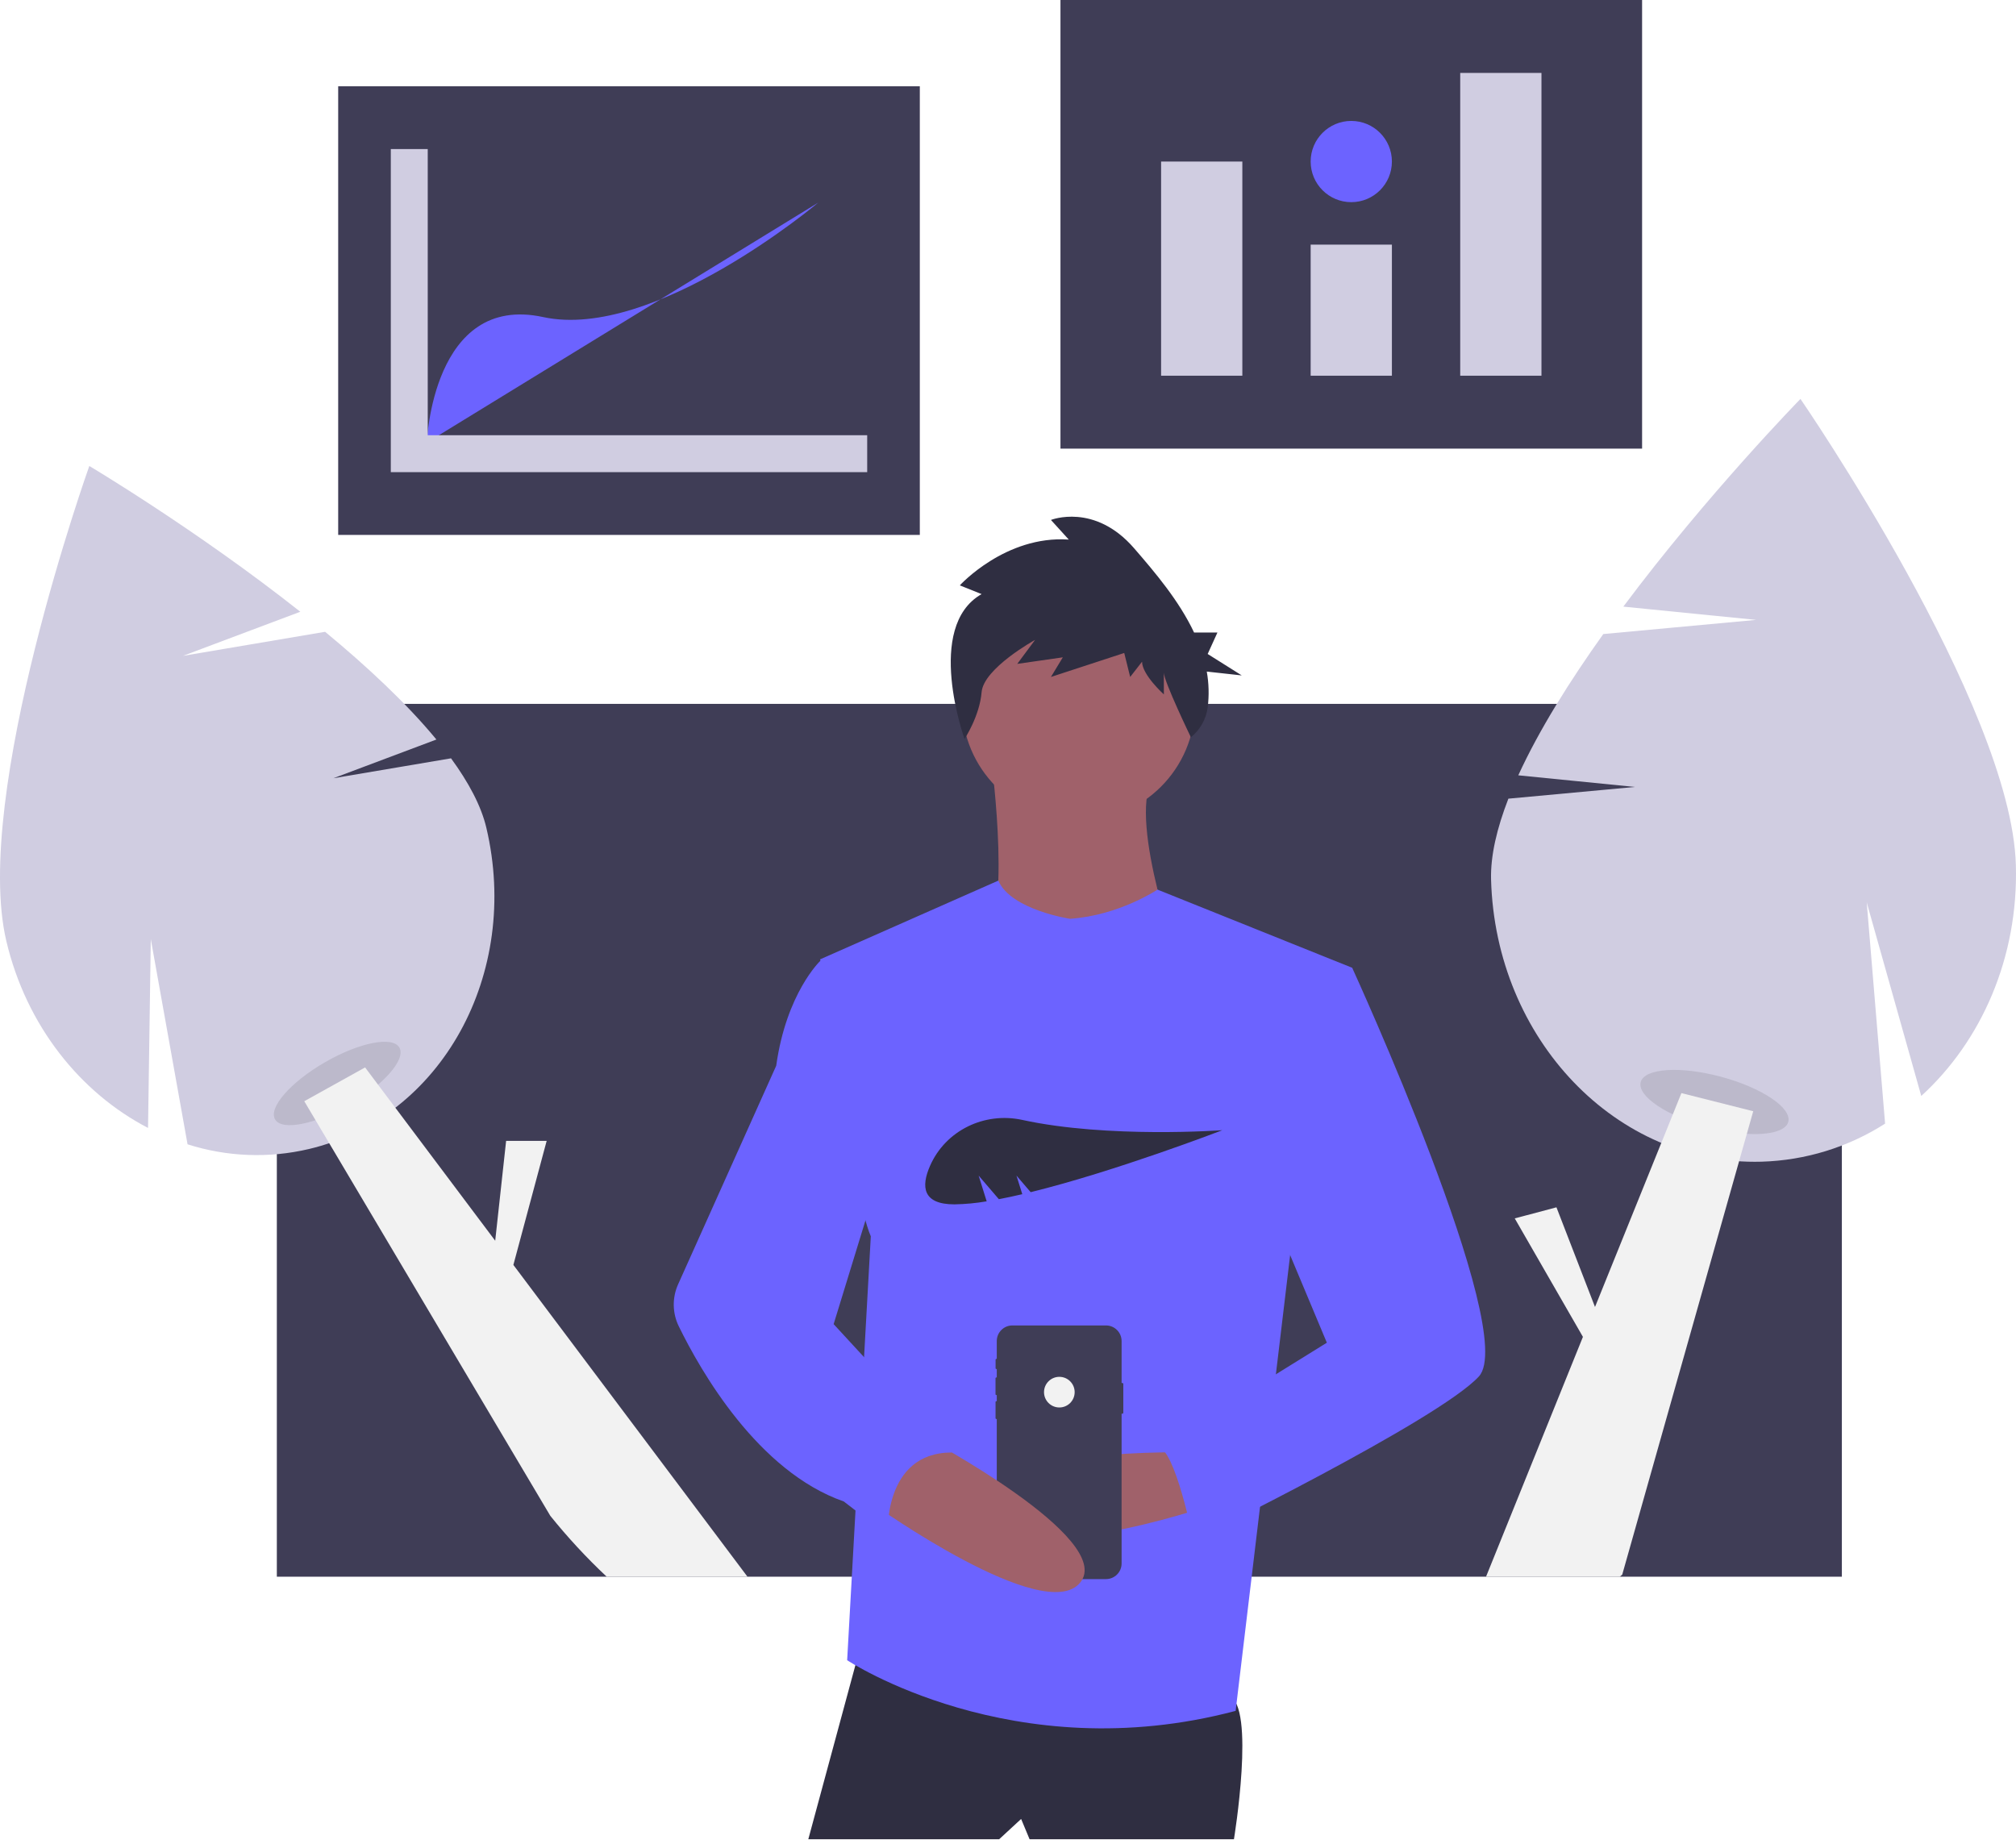
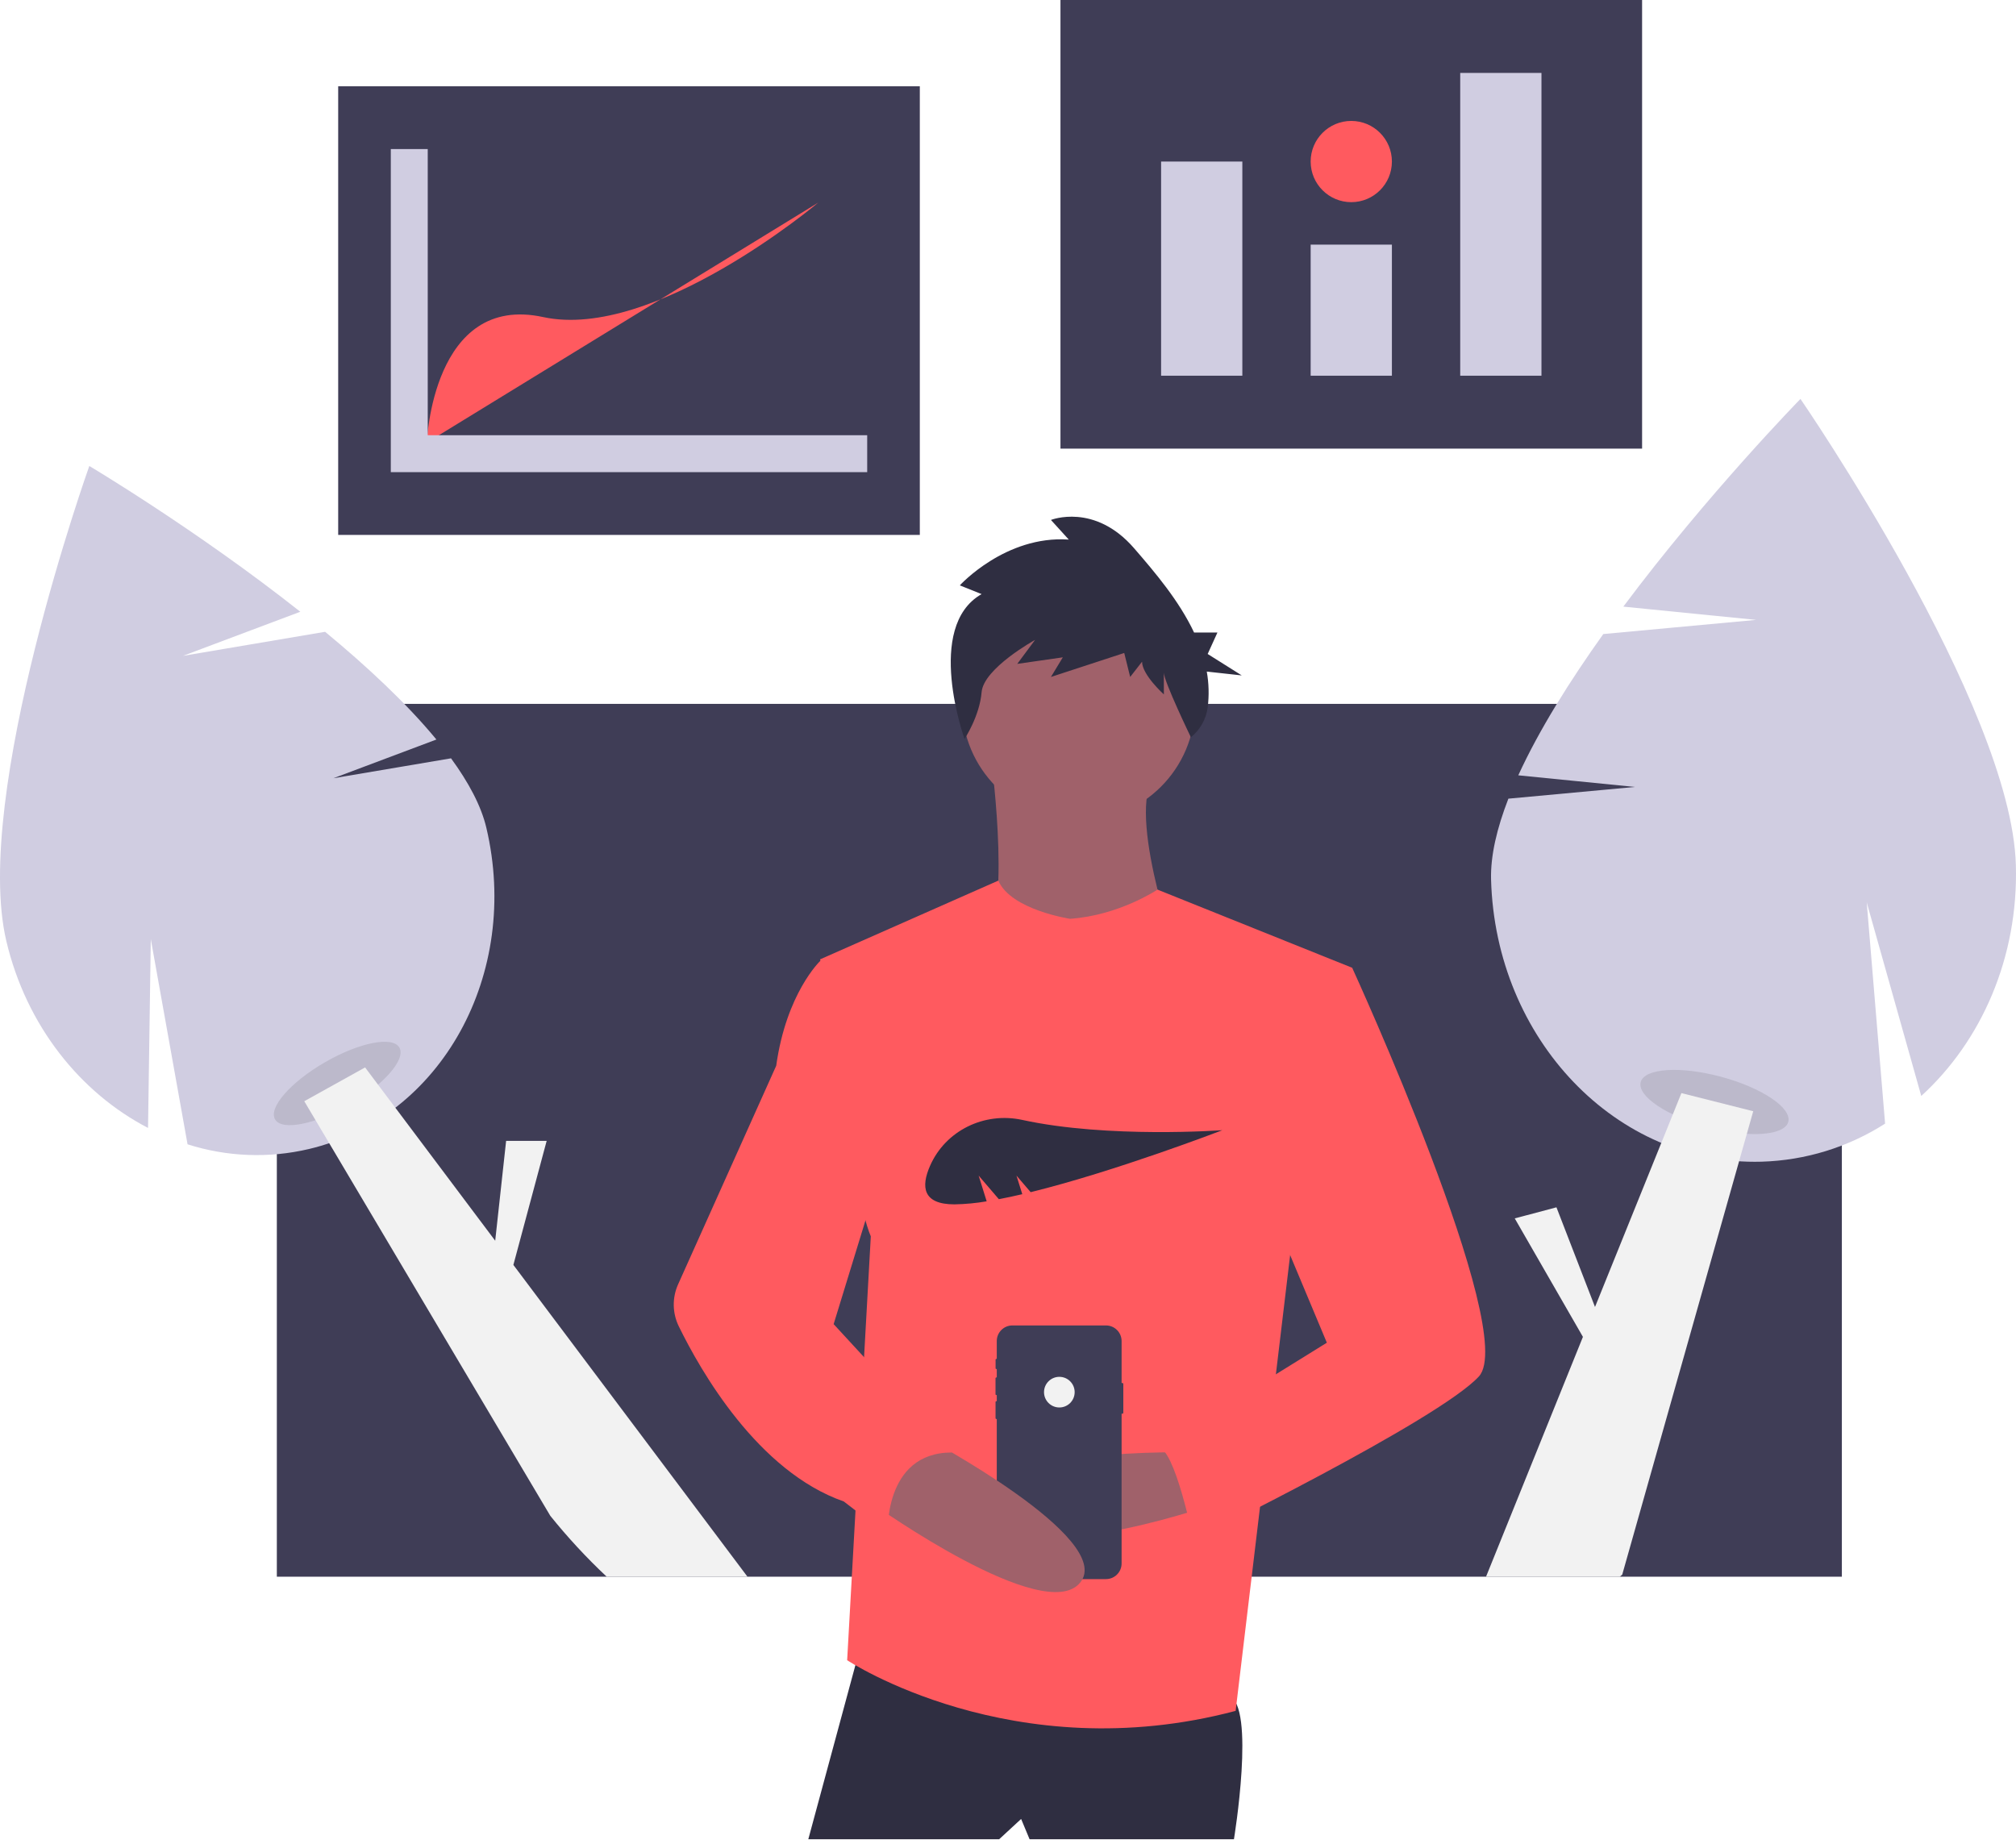
<svg xmlns="http://www.w3.org/2000/svg" id="b25ce53c-8007-4f89-bc74-8ca6ee2e35ce" data-name="Layer 1" width="903" height="823.914" viewBox="0 0 903 823.914">
  <rect x="124" y="315.313" width="701" height="391" fill="#3f3d56" />
  <path d="M297.819,386.67l46.153-17.347c-13.358-16.208-31.113-32.765-49.852-48.256l-63.673,10.78,52.565-19.757c-46.356-36.66-94.506-65.301-94.506-65.301s-52.63,147.377-37.16,212.845c8.973,37.973,33.153,67.946,63.464,83.689l1.233-84.596,16.465,91.929a101.957,101.957,0,0,0,54.345,2.116c59.368-14.029,94.955-78.474,79.485-143.942-2.317-9.807-7.942-20.312-15.812-31.086Z" transform="translate(-148.5 -38.04309)" fill="#d0cde1" />
  <ellipse cx="299.544" cy="523.4" rx="32.153" ry="10.97" transform="translate(-370.0689 181.8514) rotate(-30)" opacity="0.1" style="isolation:isolate" />
  <path d="M483.31,744.356H420.25a265.894,265.894,0,0,1-25.25-27.26l-43.96-74.08-55.08-92.85-6.13-10.32-5.04-8.5,27.24-15.13,5.79,7.72,1.13,1.5,6.64,8.84,44.72,59.57,4.89-44.72h18.16l-14.91,55.56Z" transform="translate(-148.5 -38.04309)" fill="#f2f2f2" />
  <path d="M880.794,390.57l-52.226-5.212c9.305-20.33,23.038-42.222,38.075-63.286l68.451-6.339-59.482-5.936c37.652-50.401,79.345-93.044,79.345-93.044s94.481,137.202,96.487,208.783c1.163,41.519-15.507,78.971-42.379,103.463L984.64,442.314l8.225,99.075a108.533,108.533,0,0,1-55.326,17.052C872.627,560.26,818.379,503.705,816.374,432.124c-.3-10.722,2.61-23.069,7.757-36.306Z" transform="translate(-148.5 -38.04309)" fill="#d0cde1" />
  <ellipse cx="916.445" cy="531.699" rx="11.678" ry="34.227" transform="translate(15.86718 1239.949) rotate(-74.90007)" opacity="0.1" style="isolation:isolate" />
  <path d="M933.8,535.826l-.31,1.11-2.55,9.03-3.48,12.29v.01l-31.25,110.57-21.08,74.57c-.36.32-.72.63-1.09.95H814.12l43.4-107.44-30.54-53.07,18.68-4.97,17.27,44.65,29.7-73.5.01-.01,4.4-10.91.75-1.86,3.84-9.53,31.17,7.87Z" transform="translate(-148.5 -38.04309)" fill="#f2f2f2" />
  <path d="M535.521,769.658l-24.966,92.299H596.045l9.835-9.079,3.783,9.079h91.543s9.835-59.768-2.27-64.307S535.521,769.658,535.521,769.658Z" transform="translate(-148.5 -38.04309)" fill="#2f2e41" />
  <circle cx="483.103" cy="315.512" r="52.202" fill="#a0616a" />
  <path d="M592.641,379.656s9.835,74.142-5.296,82.464,90.03,9.079,90.03,9.079-23.453-64.307-12.861-83.977Z" transform="translate(-148.5 -38.04309)" fill="#a0616a" />
-   <path d="M627.82,449.637s-26.486-3.956-32.157-17.109L515.851,467.794s14.374,105.161,22.697,124.074L527.955,781.763s74.142,49.176,174.007,22.697l24.966-208.808,27.236-124.074-87.2-35.022S649.76,448.124,627.82,449.637Z" transform="translate(-148.5 -38.04309)" fill="#6c63ff" />
+   <path d="M627.82,449.637s-26.486-3.956-32.157-17.109L515.851,467.794s14.374,105.161,22.697,124.074L527.955,781.763s74.142,49.176,174.007,22.697l24.966-208.808,27.236-124.074-87.2-35.022S649.76,448.124,627.82,449.637Z" transform="translate(-148.5 -38.04309)" fill="#ff5a5f" />
  <path d="M683.048,688.707s-96.082-3.026-89.273,25.723,95.325-1.513,95.325-1.513Z" transform="translate(-148.5 -38.04309)" fill="#a0616a" />
  <path d="M588.176,304.177l-9.761-3.908s20.408-22.468,48.803-20.515l-7.986-8.792s19.521-7.815,37.267,12.699c9.329,10.784,20.123,23.46,26.851,37.739h10.453l-4.363,9.606,15.269,9.606L689.037,338.888a53.68,53.68,0,0,1,.425,15.933,20.615,20.615,0,0,1-7.549,13.486h0S669.809,343.252,669.809,339.344v9.769s-9.761-8.792-9.761-14.653l-5.324,6.838-2.662-10.746-32.831,10.746,5.324-8.792-20.408,2.931,7.986-10.746s-23.07,12.699-23.958,23.445c-.887,10.746-7.64,20.928-7.64,20.928S562.444,318.83,588.176,304.177Z" transform="translate(-148.5 -38.04309)" fill="#2f2e41" />
  <path d="M651.652,658.022v12.877a.45.45,0,0,1-.449.449H650.883v67.082a7,7,0,0,1-6.999,6.999H601.968a6.998,6.998,0,0,1-6.997-6.999V673.701H594.739a.317.317,0,0,1-.318-.316v-7.329a.318.318,0,0,1,.318-.318h.232v-2.76h-.233a.333.333,0,0,1-.331-.333V655.416a.332.332,0,0,1,.331-.331h.233v-3.768h-.237a.294.294,0,0,1-.294-.293v-3.946a.295.295,0,0,1,.294-.296h.237V638.794a6.998,6.998,0,0,1,6.997-6.997h41.916A6.999,6.999,0,0,1,650.883,638.794v18.779h.32A.45.45,0,0,1,651.652,658.022Z" transform="translate(-148.5 -38.04309)" fill="#3f3d56" />
  <circle cx="474.496" cy="623.636" r="6.862" fill="#f2f2f2" />
-   <path d="M730.711,471.577H754.164s74.899,163.415,56.741,183.085-127.857,73.385-127.857,73.385-8.322-41.61-15.888-41.61L742.816,639.531l-37.071-88.516Z" transform="translate(-148.5 -38.04309)" fill="#6c63ff" />
+   <path d="M730.711,471.577H754.164s74.899,163.415,56.741,183.085-127.857,73.385-127.857,73.385-8.322-41.61-15.888-41.61L742.816,639.531l-37.071-88.516Z" transform="translate(-148.5 -38.04309)" fill="#ff5a5f" />
  <path d="M562.757,681.898s85.49,45.393,69.603,65.063-92.299-34.801-92.299-34.801Z" transform="translate(-148.5 -38.04309)" fill="#a0616a" />
-   <path d="M526.442,468.551H515.851s-15.131,14.374-19.67,46.906l-43.953,97.941a22.135,22.135,0,0,0,.308,18.78c9.754,19.978,35.428,65.06,73.906,78.469l19.67,15.131s-2.27-37.071,28.749-37.071L521.903,631.209,542.33,564.633Z" transform="translate(-148.5 -38.04309)" fill="#6c63ff" />
+   <path d="M526.442,468.551H515.851s-15.131,14.374-19.67,46.906l-43.953,97.941a22.135,22.135,0,0,0,.308,18.78c9.754,19.978,35.428,65.06,73.906,78.469l19.67,15.131s-2.27-37.071,28.749-37.071L521.903,631.209,542.33,564.633Z" transform="translate(-148.5 -38.04309)" fill="#ff5a5f" />
  <rect x="475" width="260.521" height="200.973" fill="#3f3d56" />
  <rect x="520.074" y="72.367" width="36.39" height="95.938" fill="#d0cde1" />
  <rect x="587.065" y="109.584" width="36.39" height="58.721" fill="#d0cde1" />
  <rect x="654.057" y="32.669" width="36.39" height="135.636" fill="#d0cde1" />
-   <circle cx="605.261" cy="72.367" r="18.195" fill="#6c63ff" />
+   <circle cx="605.261" cy="72.367" r="18.195" fill="#ff5a5f" />
  <rect x="151.479" y="38.652" width="260.521" height="200.973" fill="#3f3d56" />
-   <path d="M339.677,236.316s2.481-66.991,52.104-56.239,123.231-51.277,123.231-51.277" transform="translate(-148.5 -38.04309)" fill="#6c63ff" />
+   <path d="M339.677,236.316s2.481-66.991,52.104-56.239,123.231-51.277,123.231-51.277" transform="translate(-148.5 -38.04309)" fill="#ff5a5f" />
  <polygon points="191.591 194.965 191.591 66.772 175.05 66.772 175.05 194.965 175.05 210.678 175.05 211.506 388.429 211.506 388.429 194.965 191.591 194.965" fill="#d0cde1" />
  <path d="M586.848,564.675l9.054,10.564c3.364-.641,6.877-1.395,10.495-2.242l-2.601-8.322,6.359,7.419C648.488,562.665,696,544.336,696,544.336s-51.294,3.761-89.593-4.606c-16.945-3.702-34.38,4.698-41.334,20.588-4.042,9.236-3.407,17.238,10.928,17.238a94.681,94.681,0,0,0,14.448-1.359Z" transform="translate(-148.5 -38.04309)" fill="#2f2e41" />
</svg>
